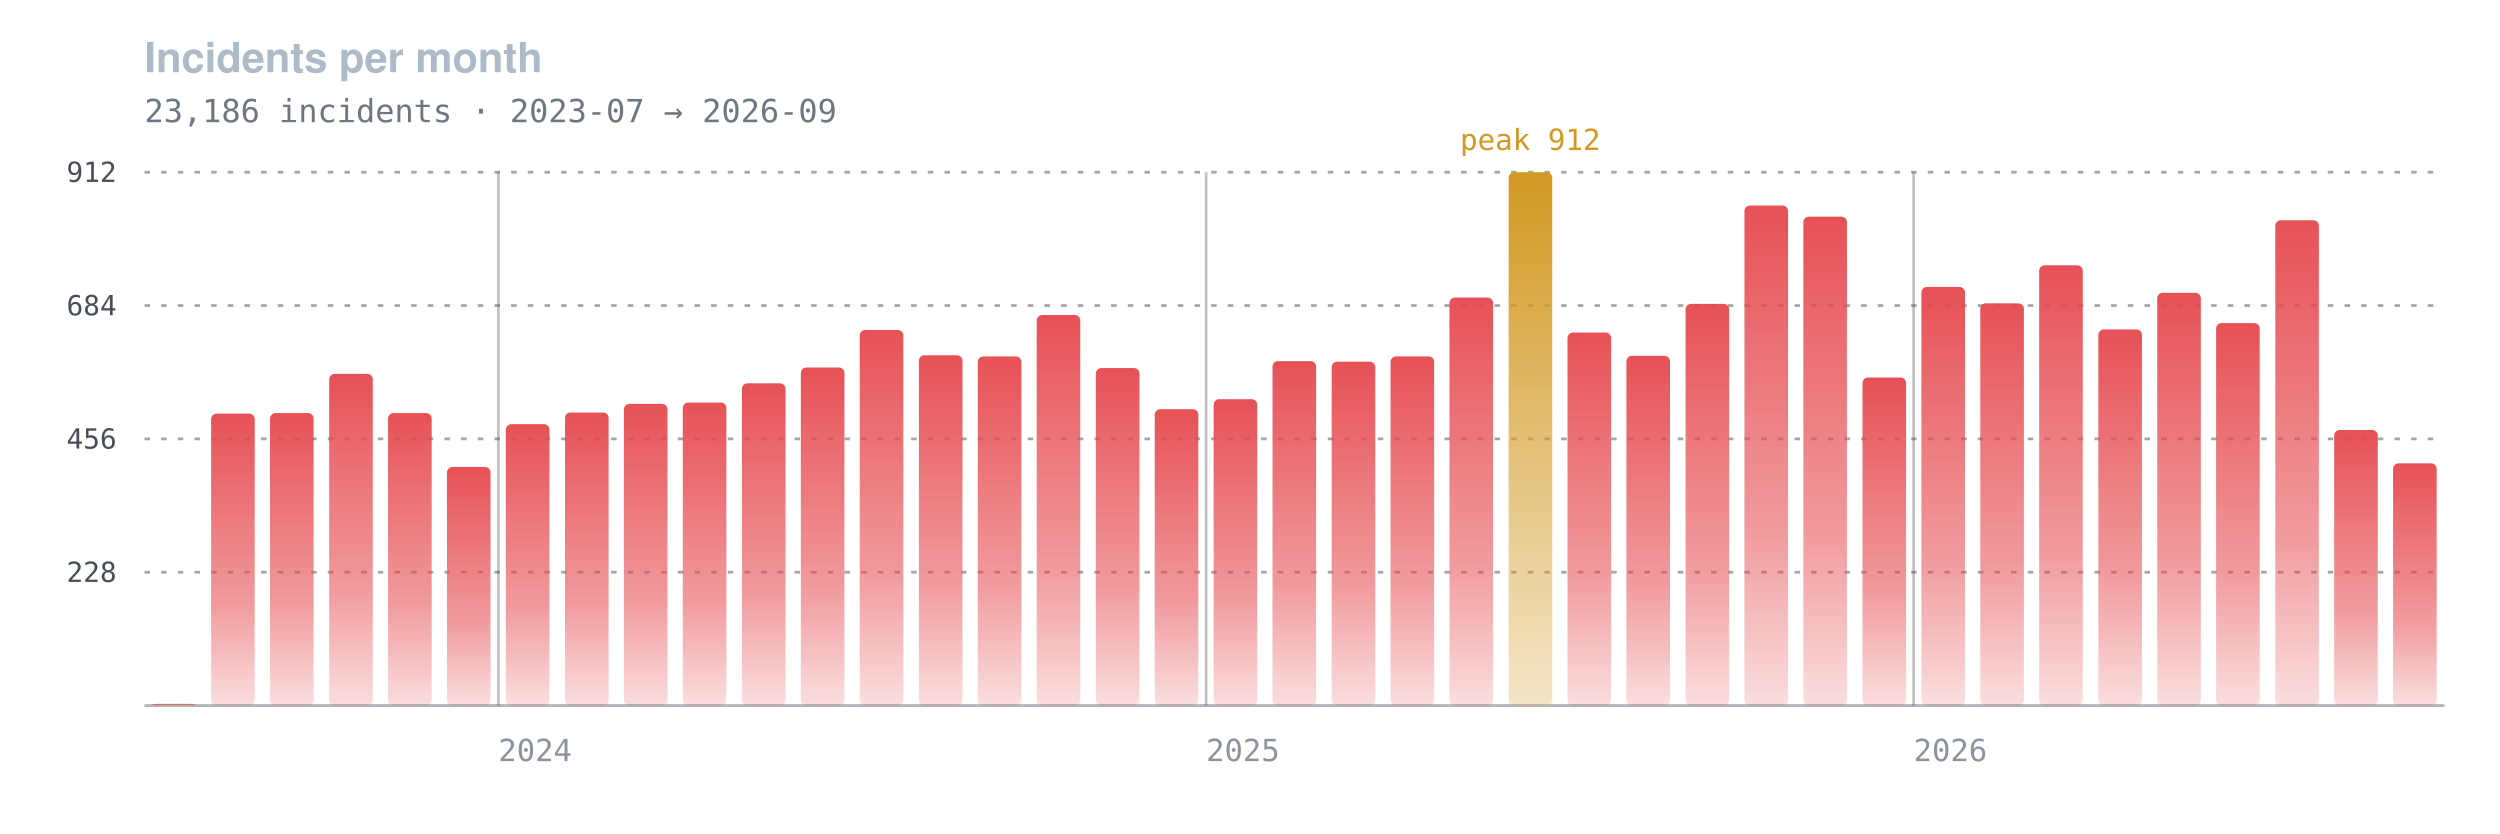
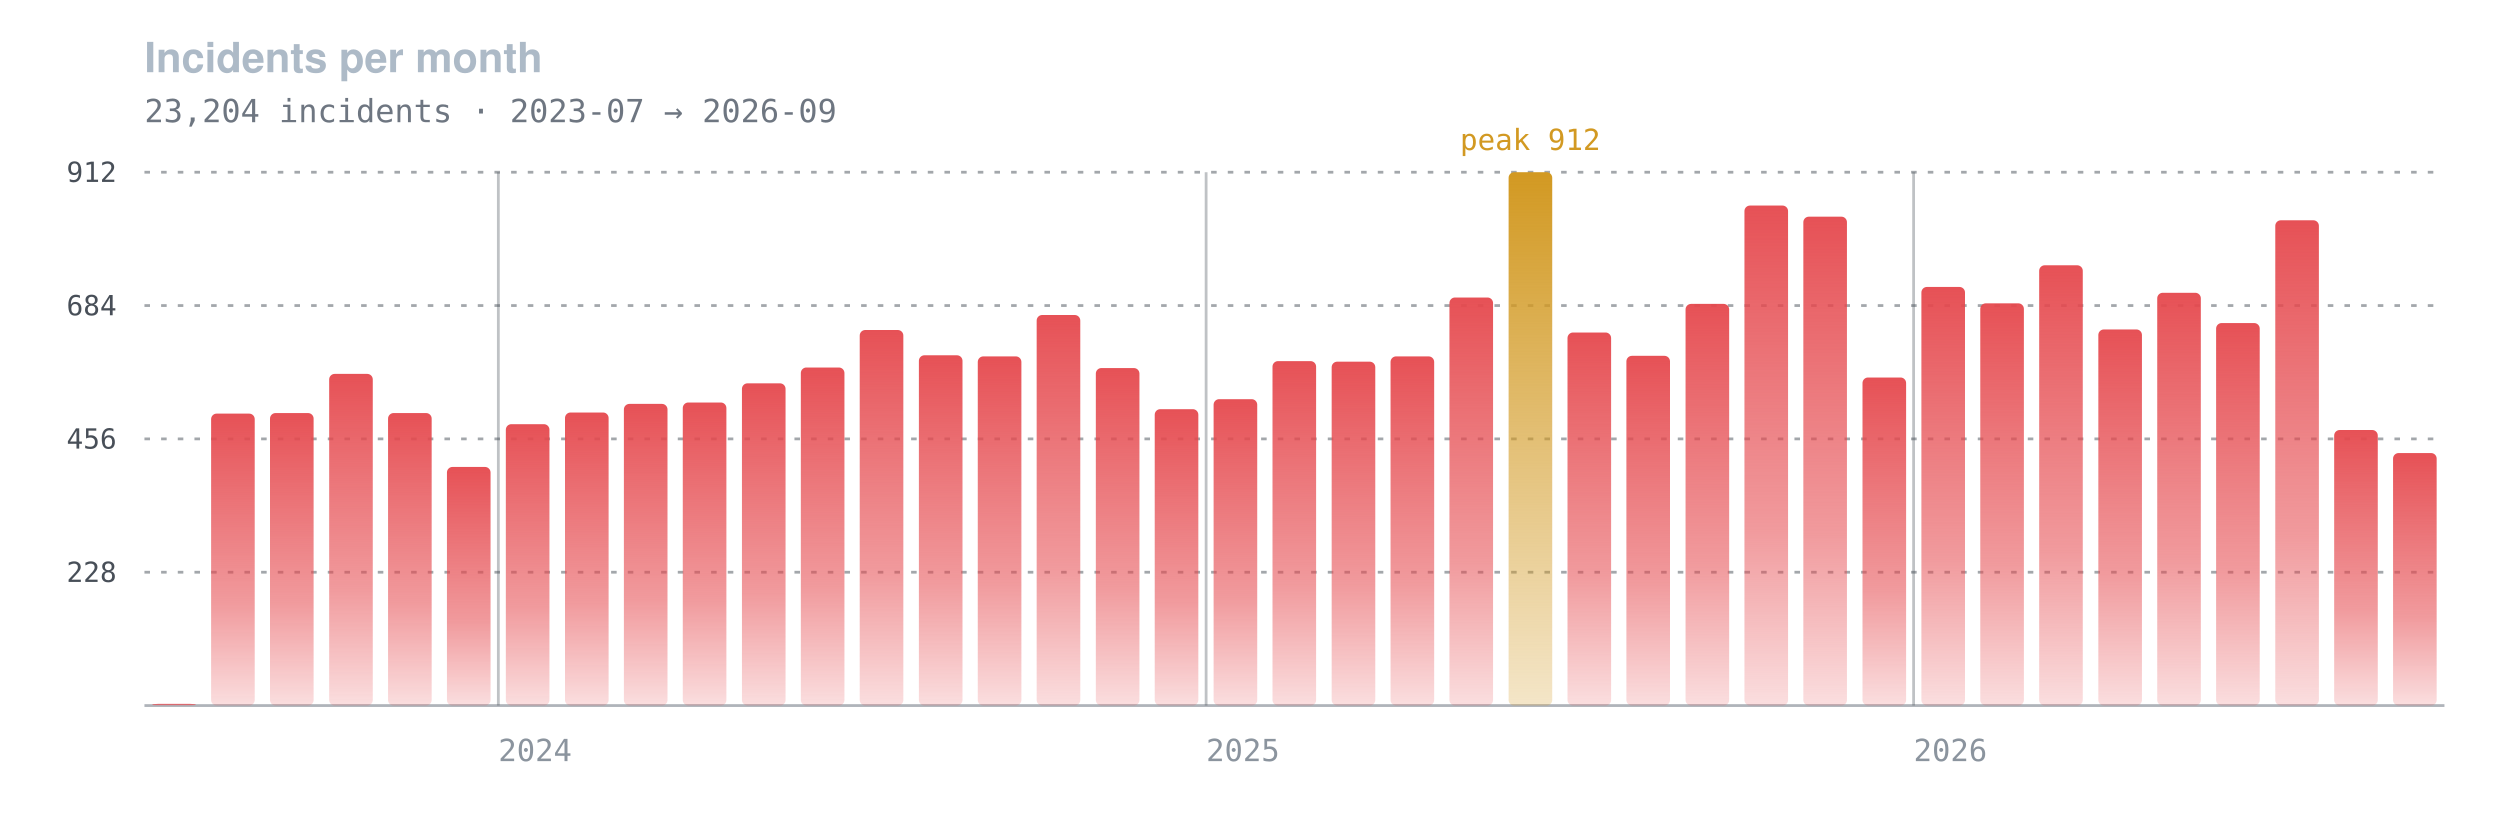
<svg xmlns="http://www.w3.org/2000/svg" viewBox="0 0 900 300" width="900" height="300" role="img">
  <defs>
    <linearGradient id="bg" x1="0" y1="0" x2="0" y2="1">
      <stop offset="0%" stop-color="#e5484d" stop-opacity="0.95" />
      <stop offset="65%" stop-color="#e5484d" stop-opacity="0.55" />
      <stop offset="100%" stop-color="#e5484d" stop-opacity="0.18" />
    </linearGradient>
    <linearGradient id="pk" x1="0" y1="0" x2="0" y2="1">
      <stop offset="0%" stop-color="#d29922" stop-opacity="1" />
      <stop offset="100%" stop-color="#d29922" stop-opacity="0.25" />
    </linearGradient>
  </defs>
  <text x="52" y="26" fill="#adbac7" font-size="15" font-family="-apple-system,BlinkMacSystemFont,Segoe UI,Helvetica,Arial,sans-serif" font-weight="600">Incidents per month</text>
-   <text x="52" y="44" fill="#6e7681" font-size="11.5" font-family="ui-monospace,SFMono-Regular,Menlo,Consolas,monospace">23,186 incidents · 2023-07 → 2026-09</text>
+   <text x="52" y="44" fill="#6e7681" font-size="11.5" font-family="ui-monospace,SFMono-Regular,Menlo,Consolas,monospace">23,204 incidents · 2023-07 → 2026-09</text>
  <line x1="52" y1="206.0" x2="880" y2="206.0" stroke="#484f58" stroke-width="1" stroke-dasharray="2 4" opacity="0.5" />
  <text x="42" y="209.5" fill="#484f58" font-size="10" font-family="ui-monospace,SFMono-Regular,Menlo,Consolas,monospace" text-anchor="end">228</text>
  <line x1="52" y1="158.0" x2="880" y2="158.0" stroke="#484f58" stroke-width="1" stroke-dasharray="2 4" opacity="0.5" />
  <text x="42" y="161.5" fill="#484f58" font-size="10" font-family="ui-monospace,SFMono-Regular,Menlo,Consolas,monospace" text-anchor="end">456</text>
  <line x1="52" y1="110.0" x2="880" y2="110.0" stroke="#484f58" stroke-width="1" stroke-dasharray="2 4" opacity="0.5" />
  <text x="42" y="113.5" fill="#484f58" font-size="10" font-family="ui-monospace,SFMono-Regular,Menlo,Consolas,monospace" text-anchor="end">684</text>
  <line x1="52" y1="62.0" x2="880" y2="62.0" stroke="#484f58" stroke-width="1" stroke-dasharray="2 4" opacity="0.5" />
  <text x="42" y="65.5" fill="#484f58" font-size="10" font-family="ui-monospace,SFMono-Regular,Menlo,Consolas,monospace" text-anchor="end">912</text>
  <line x1="52" y1="254" x2="880" y2="254" stroke="#6e7681" stroke-width="1" opacity="0.55" />
  <rect x="54.8" y="253.4" width="15.7" height="0.6" rx="2" fill="url(#bg)" />
  <rect x="76.0" y="148.9" width="15.7" height="105.1" rx="2" fill="url(#bg)" />
  <rect x="97.2" y="148.7" width="15.7" height="105.3" rx="2" fill="url(#bg)" />
  <rect x="118.5" y="134.6" width="15.7" height="119.4" rx="2" fill="url(#bg)" />
  <rect x="139.7" y="148.7" width="15.7" height="105.3" rx="2" fill="url(#bg)" />
  <rect x="160.9" y="168.1" width="15.7" height="85.9" rx="2" fill="url(#bg)" />
  <rect x="182.1" y="152.7" width="15.7" height="101.3" rx="2" fill="url(#bg)" />
  <line x1="179.4" y1="62" x2="179.4" y2="254" stroke="#484f58" stroke-width="1" opacity="0.35" />
  <text x="179.4" y="274" fill="#8b949e" font-size="11" font-family="ui-monospace,SFMono-Regular,Menlo,Consolas,monospace">2024</text>
  <rect x="203.4" y="148.5" width="15.7" height="105.5" rx="2" fill="url(#bg)" />
  <rect x="224.6" y="145.4" width="15.7" height="108.6" rx="2" fill="url(#bg)" />
  <rect x="245.8" y="144.9" width="15.7" height="109.1" rx="2" fill="url(#bg)" />
  <rect x="267.1" y="138.0" width="15.7" height="116.0" rx="2" fill="url(#bg)" />
  <rect x="288.3" y="132.3" width="15.7" height="121.7" rx="2" fill="url(#bg)" />
  <rect x="309.5" y="118.8" width="15.7" height="135.2" rx="2" fill="url(#bg)" />
  <rect x="330.8" y="127.9" width="15.7" height="126.1" rx="2" fill="url(#bg)" />
  <rect x="352.0" y="128.3" width="15.7" height="125.7" rx="2" fill="url(#bg)" />
  <rect x="373.2" y="113.4" width="15.7" height="140.6" rx="2" fill="url(#bg)" />
  <rect x="394.5" y="132.5" width="15.7" height="121.5" rx="2" fill="url(#bg)" />
  <rect x="415.7" y="147.3" width="15.7" height="106.7" rx="2" fill="url(#bg)" />
  <rect x="436.9" y="143.7" width="15.7" height="110.3" rx="2" fill="url(#bg)" />
  <line x1="434.2" y1="62" x2="434.2" y2="254" stroke="#484f58" stroke-width="1" opacity="0.35" />
  <text x="434.2" y="274" fill="#8b949e" font-size="11" font-family="ui-monospace,SFMono-Regular,Menlo,Consolas,monospace">2025</text>
  <rect x="458.1" y="130.0" width="15.7" height="124.0" rx="2" fill="url(#bg)" />
  <rect x="479.4" y="130.2" width="15.7" height="123.8" rx="2" fill="url(#bg)" />
  <rect x="500.6" y="128.3" width="15.7" height="125.7" rx="2" fill="url(#bg)" />
  <rect x="521.8" y="107.1" width="15.7" height="146.9" rx="2" fill="url(#bg)" />
  <rect x="543.1" y="62.0" width="15.7" height="192.0" rx="2" fill="url(#pk)" />
  <rect x="564.3" y="119.7" width="15.7" height="134.3" rx="2" fill="url(#bg)" />
  <rect x="585.5" y="128.1" width="15.7" height="125.9" rx="2" fill="url(#bg)" />
  <rect x="606.8" y="109.4" width="15.7" height="144.6" rx="2" fill="url(#bg)" />
  <rect x="628.0" y="74.0" width="15.7" height="180.0" rx="2" fill="url(#bg)" />
  <rect x="649.2" y="78.0" width="15.7" height="176.0" rx="2" fill="url(#bg)" />
  <rect x="670.5" y="135.9" width="15.7" height="118.1" rx="2" fill="url(#bg)" />
  <rect x="691.7" y="103.3" width="15.7" height="150.7" rx="2" fill="url(#bg)" />
  <line x1="688.9" y1="62" x2="688.9" y2="254" stroke="#484f58" stroke-width="1" opacity="0.35" />
  <text x="688.9" y="274" fill="#8b949e" font-size="11" font-family="ui-monospace,SFMono-Regular,Menlo,Consolas,monospace">2026</text>
  <rect x="712.9" y="109.2" width="15.7" height="144.8" rx="2" fill="url(#bg)" />
  <rect x="734.1" y="95.5" width="15.7" height="158.5" rx="2" fill="url(#bg)" />
  <rect x="755.4" y="118.6" width="15.7" height="135.4" rx="2" fill="url(#bg)" />
  <rect x="776.6" y="105.4" width="15.7" height="148.6" rx="2" fill="url(#bg)" />
  <rect x="797.8" y="116.3" width="15.7" height="137.7" rx="2" fill="url(#bg)" />
  <rect x="819.1" y="79.3" width="15.7" height="174.7" rx="2" fill="url(#bg)" />
  <rect x="840.3" y="154.8" width="15.7" height="99.2" rx="2" fill="url(#bg)" />
-   <rect x="861.5" y="166.8" width="15.7" height="87.2" rx="2" fill="url(#bg)" />
+   <rect x="861.5" y="163.1" width="15.7" height="90.9" rx="2" fill="url(#bg)" />
  <text x="550.9" y="54.0" fill="#d29922" font-size="10.5" font-family="ui-monospace,SFMono-Regular,Menlo,Consolas,monospace" text-anchor="middle">peak 912</text>
</svg>
